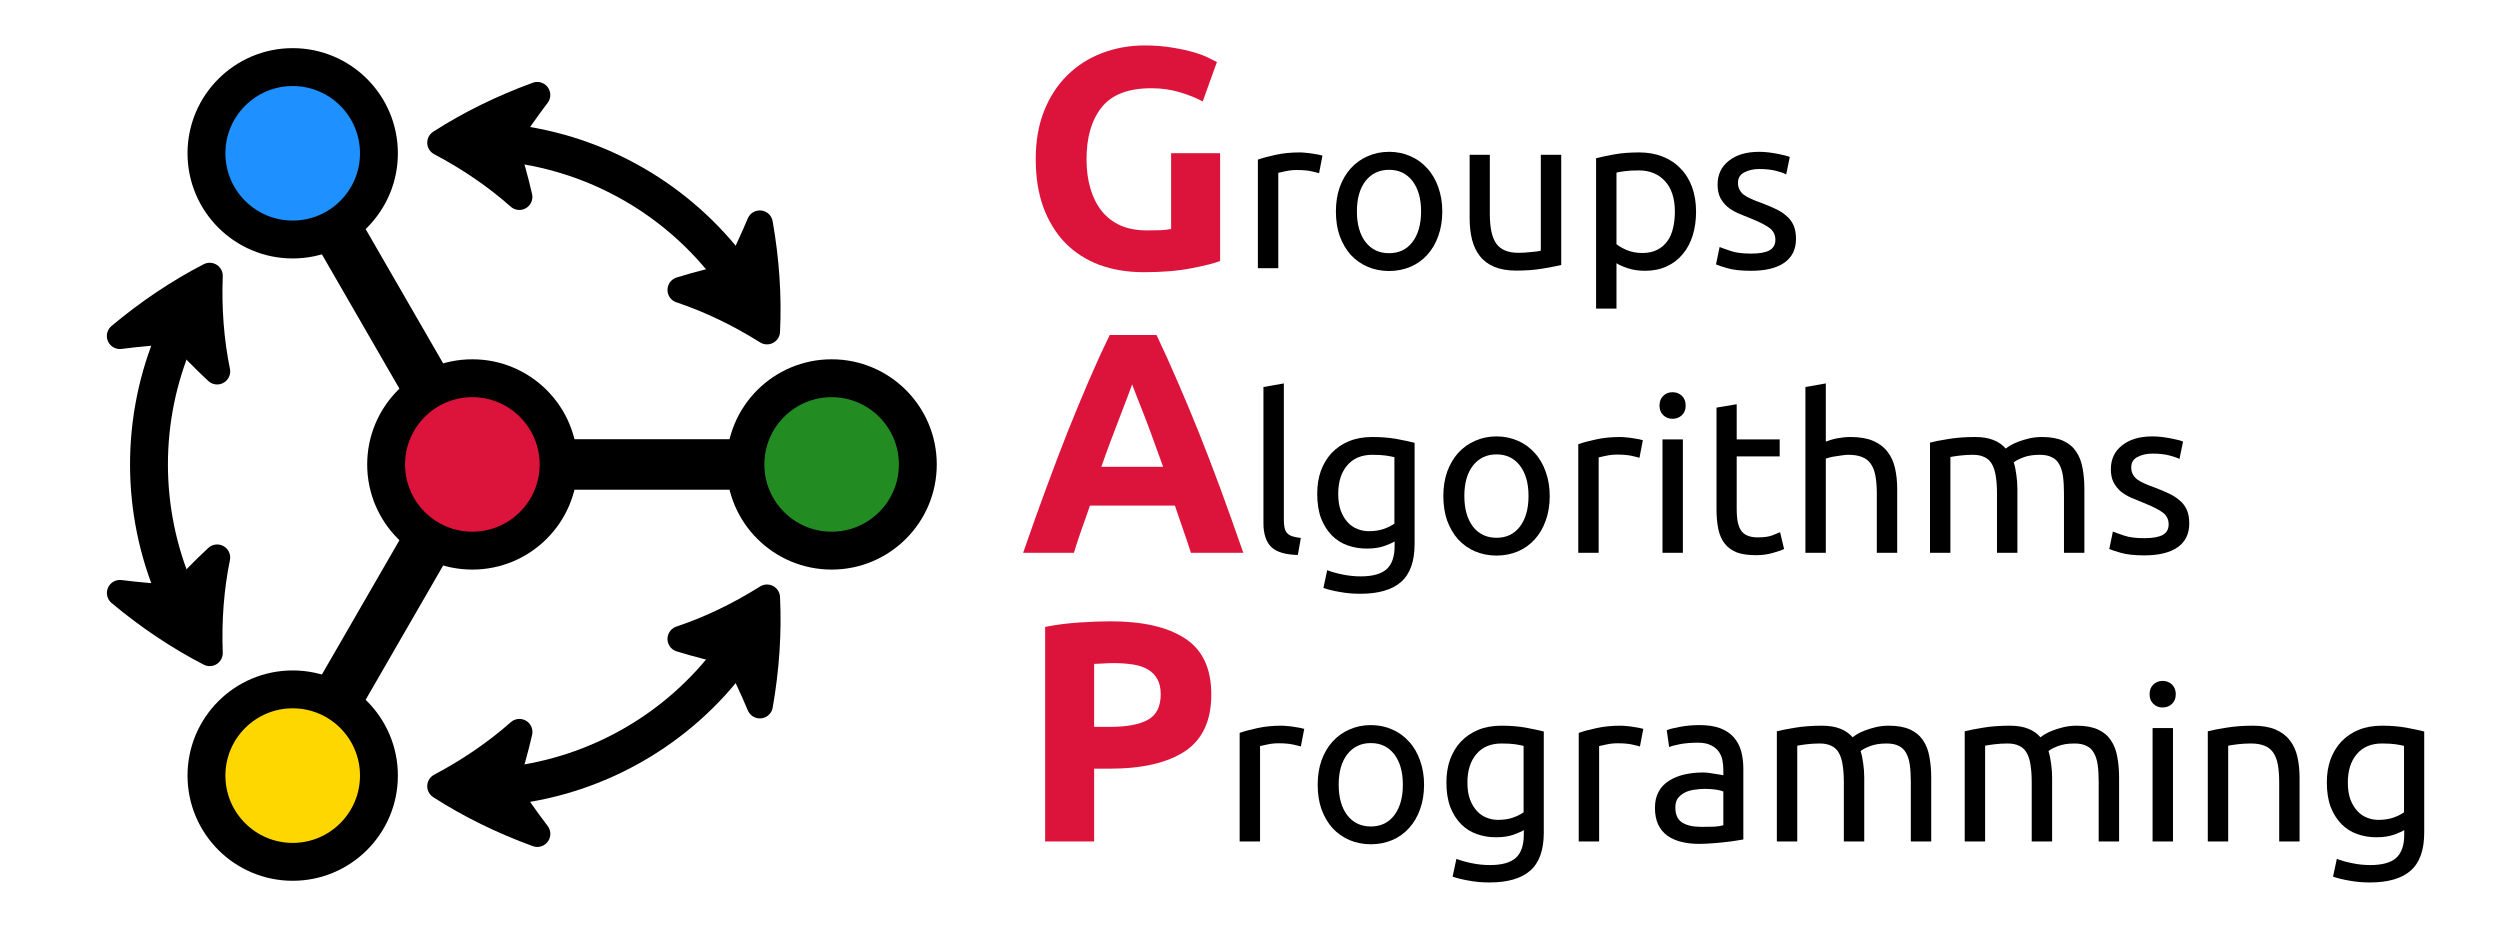
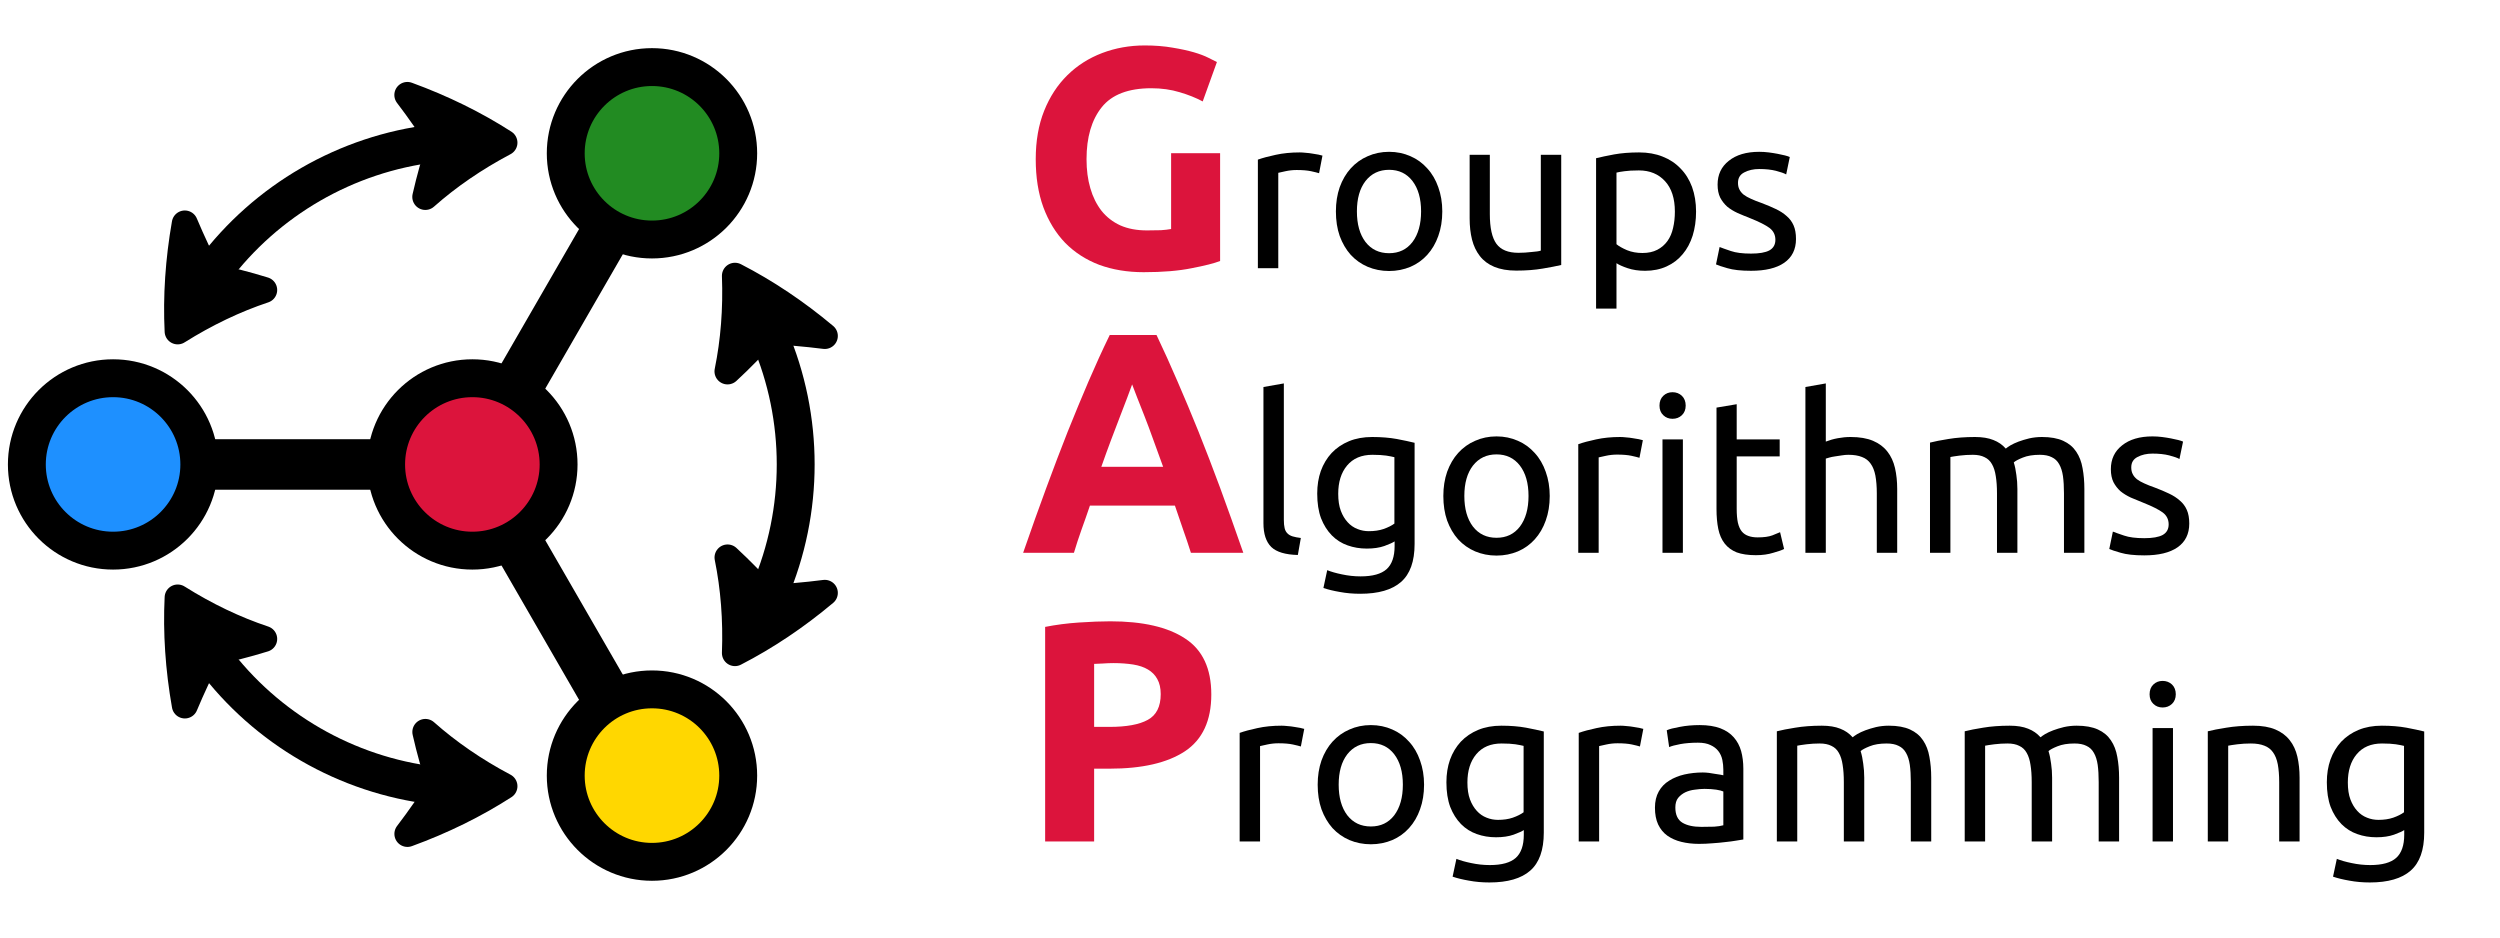
<svg xmlns="http://www.w3.org/2000/svg" xmlns:xlink="http://www.w3.org/1999/xlink" width="195.349pt" height="73.288pt" viewBox="0 0 195.349 73.288">
  <defs>
    <g>
      <g id="glyph-0-0">
        <path d="M 10.266 -14.062 C 8.473 -14.062 7.18 -13.566 6.391 -12.578 C 5.598 -11.586 5.203 -10.234 5.203 -8.516 C 5.203 -7.68 5.301 -6.926 5.5 -6.25 C 5.695 -5.57 5.988 -4.984 6.375 -4.484 C 6.77 -3.992 7.258 -3.613 7.844 -3.344 C 8.438 -3.082 9.129 -2.953 9.922 -2.953 C 10.348 -2.953 10.711 -2.957 11.016 -2.969 C 11.316 -2.988 11.582 -3.02 11.812 -3.062 L 11.812 -8.984 L 15.641 -8.984 L 15.641 -0.562 C 15.18 -0.383 14.441 -0.195 13.422 0 C 12.41 0.207 11.16 0.312 9.672 0.312 C 8.391 0.312 7.227 0.117 6.188 -0.266 C 5.156 -0.66 4.27 -1.234 3.531 -1.984 C 2.801 -2.742 2.234 -3.672 1.828 -4.766 C 1.43 -5.859 1.234 -7.109 1.234 -8.516 C 1.234 -9.941 1.453 -11.203 1.891 -12.297 C 2.328 -13.391 2.93 -14.316 3.703 -15.078 C 4.473 -15.836 5.379 -16.414 6.422 -16.812 C 7.461 -17.207 8.57 -17.406 9.75 -17.406 C 10.551 -17.406 11.273 -17.348 11.922 -17.234 C 12.566 -17.129 13.117 -17.008 13.578 -16.875 C 14.047 -16.738 14.43 -16.594 14.734 -16.438 C 15.035 -16.289 15.254 -16.18 15.391 -16.109 L 14.281 -13.031 C 13.758 -13.312 13.16 -13.551 12.484 -13.75 C 11.805 -13.957 11.066 -14.062 10.266 -14.062 Z M 10.266 -14.062 " />
      </g>
      <g id="glyph-0-1">
        <path d="M 13.359 0 C 13.172 -0.594 12.969 -1.195 12.75 -1.812 C 12.531 -2.438 12.316 -3.062 12.109 -3.688 L 5.469 -3.688 C 5.258 -3.062 5.039 -2.438 4.812 -1.812 C 4.594 -1.195 4.395 -0.594 4.219 0 L 0.25 0 C 0.883 -1.832 1.488 -3.523 2.062 -5.078 C 2.633 -6.629 3.191 -8.094 3.734 -9.469 C 4.285 -10.844 4.828 -12.148 5.359 -13.391 C 5.891 -14.629 6.441 -15.836 7.016 -17.016 L 10.672 -17.016 C 11.234 -15.836 11.781 -14.629 12.312 -13.391 C 12.852 -12.148 13.398 -10.844 13.953 -9.469 C 14.504 -8.094 15.066 -6.629 15.641 -5.078 C 16.211 -3.523 16.816 -1.832 17.453 0 Z M 8.766 -13.156 C 8.68 -12.906 8.555 -12.566 8.391 -12.141 C 8.234 -11.723 8.047 -11.234 7.828 -10.672 C 7.617 -10.117 7.383 -9.504 7.125 -8.828 C 6.875 -8.16 6.617 -7.457 6.359 -6.719 L 11.188 -6.719 C 10.926 -7.457 10.672 -8.16 10.422 -8.828 C 10.18 -9.504 9.953 -10.117 9.734 -10.672 C 9.516 -11.234 9.32 -11.723 9.156 -12.141 C 8.988 -12.566 8.859 -12.906 8.766 -13.156 Z M 8.766 -13.156 " />
      </g>
      <g id="glyph-0-2">
        <path d="M 7.062 -17.203 C 9.602 -17.203 11.551 -16.754 12.906 -15.859 C 14.27 -14.973 14.953 -13.516 14.953 -11.484 C 14.953 -9.441 14.266 -7.961 12.891 -7.047 C 11.516 -6.141 9.551 -5.688 7 -5.688 L 5.797 -5.688 L 5.797 0 L 1.969 0 L 1.969 -16.766 C 2.801 -16.93 3.68 -17.047 4.609 -17.109 C 5.547 -17.172 6.363 -17.203 7.062 -17.203 Z M 7.312 -13.938 C 7.031 -13.938 6.754 -13.926 6.484 -13.906 C 6.223 -13.895 5.992 -13.883 5.797 -13.875 L 5.797 -8.953 L 7 -8.953 C 8.32 -8.953 9.316 -9.133 9.984 -9.5 C 10.66 -9.863 11 -10.535 11 -11.516 C 11 -11.984 10.91 -12.375 10.734 -12.688 C 10.566 -13 10.32 -13.25 10 -13.438 C 9.688 -13.625 9.301 -13.754 8.844 -13.828 C 8.383 -13.898 7.875 -13.938 7.312 -13.938 Z M 7.312 -13.938 " />
      </g>
      <g id="glyph-1-0">
        <path d="M 4.641 -9.047 C 4.773 -9.047 4.93 -9.035 5.109 -9.016 C 5.285 -9.004 5.457 -8.984 5.625 -8.953 C 5.789 -8.93 5.945 -8.906 6.094 -8.875 C 6.238 -8.844 6.344 -8.816 6.406 -8.797 L 6.141 -7.422 C 6.016 -7.461 5.805 -7.516 5.516 -7.578 C 5.223 -7.641 4.848 -7.672 4.391 -7.672 C 4.098 -7.672 3.805 -7.641 3.516 -7.578 C 3.223 -7.516 3.035 -7.473 2.953 -7.453 L 2.953 0 L 1.359 0 L 1.359 -8.484 C 1.734 -8.617 2.195 -8.742 2.75 -8.859 C 3.312 -8.984 3.941 -9.047 4.641 -9.047 Z M 4.641 -9.047 " />
      </g>
      <g id="glyph-1-1">
        <path d="M 9.188 -4.438 C 9.188 -3.727 9.082 -3.086 8.875 -2.516 C 8.676 -1.953 8.391 -1.461 8.016 -1.047 C 7.648 -0.641 7.211 -0.328 6.703 -0.109 C 6.191 0.105 5.633 0.219 5.031 0.219 C 4.426 0.219 3.867 0.105 3.359 -0.109 C 2.848 -0.328 2.406 -0.641 2.031 -1.047 C 1.664 -1.461 1.379 -1.953 1.172 -2.516 C 0.973 -3.086 0.875 -3.727 0.875 -4.438 C 0.875 -5.125 0.973 -5.754 1.172 -6.328 C 1.379 -6.898 1.664 -7.391 2.031 -7.797 C 2.406 -8.211 2.848 -8.531 3.359 -8.75 C 3.867 -8.977 4.426 -9.094 5.031 -9.094 C 5.633 -9.094 6.191 -8.977 6.703 -8.75 C 7.211 -8.531 7.648 -8.211 8.016 -7.797 C 8.391 -7.391 8.676 -6.898 8.875 -6.328 C 9.082 -5.754 9.188 -5.125 9.188 -4.438 Z M 7.531 -4.438 C 7.531 -5.438 7.305 -6.227 6.859 -6.812 C 6.41 -7.395 5.801 -7.688 5.031 -7.688 C 4.258 -7.688 3.645 -7.395 3.188 -6.812 C 2.738 -6.227 2.516 -5.438 2.516 -4.438 C 2.516 -3.438 2.738 -2.641 3.188 -2.047 C 3.645 -1.461 4.258 -1.172 5.031 -1.172 C 5.801 -1.172 6.41 -1.461 6.859 -2.047 C 7.305 -2.641 7.531 -3.438 7.531 -4.438 Z M 7.531 -4.438 " />
      </g>
      <g id="glyph-1-2">
        <path d="M 8.422 -0.25 C 8.055 -0.164 7.57 -0.07 6.969 0.031 C 6.375 0.133 5.688 0.188 4.906 0.188 C 4.227 0.188 3.656 0.086 3.188 -0.109 C 2.719 -0.305 2.344 -0.586 2.062 -0.953 C 1.781 -1.316 1.578 -1.742 1.453 -2.234 C 1.328 -2.734 1.266 -3.285 1.266 -3.891 L 1.266 -8.859 L 2.844 -8.859 L 2.844 -4.234 C 2.844 -3.148 3.016 -2.375 3.359 -1.906 C 3.703 -1.438 4.273 -1.203 5.078 -1.203 C 5.242 -1.203 5.414 -1.207 5.594 -1.219 C 5.781 -1.238 5.953 -1.254 6.109 -1.266 C 6.273 -1.285 6.422 -1.301 6.547 -1.312 C 6.68 -1.332 6.773 -1.352 6.828 -1.375 L 6.828 -8.859 L 8.422 -8.859 Z M 8.422 -0.25 " />
      </g>
      <g id="glyph-1-3">
        <path d="M 7.516 -4.422 C 7.516 -5.453 7.258 -6.242 6.75 -6.797 C 6.238 -7.359 5.555 -7.641 4.703 -7.641 C 4.223 -7.641 3.848 -7.617 3.578 -7.578 C 3.316 -7.547 3.109 -7.508 2.953 -7.469 L 2.953 -1.875 C 3.141 -1.719 3.414 -1.562 3.781 -1.406 C 4.145 -1.258 4.547 -1.188 4.984 -1.188 C 5.43 -1.188 5.816 -1.27 6.141 -1.438 C 6.461 -1.602 6.727 -1.832 6.938 -2.125 C 7.145 -2.414 7.289 -2.754 7.375 -3.141 C 7.469 -3.535 7.516 -3.961 7.516 -4.422 Z M 9.172 -4.422 C 9.172 -3.742 9.082 -3.117 8.906 -2.547 C 8.727 -1.984 8.469 -1.5 8.125 -1.094 C 7.789 -0.688 7.375 -0.367 6.875 -0.141 C 6.383 0.086 5.82 0.203 5.188 0.203 C 4.676 0.203 4.223 0.133 3.828 0 C 3.43 -0.133 3.141 -0.266 2.953 -0.391 L 2.953 3.156 L 1.359 3.156 L 1.359 -8.594 C 1.734 -8.688 2.203 -8.785 2.766 -8.891 C 3.328 -8.992 3.977 -9.047 4.719 -9.047 C 5.406 -9.047 6.02 -8.938 6.562 -8.719 C 7.102 -8.508 7.566 -8.203 7.953 -7.797 C 8.348 -7.398 8.648 -6.914 8.859 -6.344 C 9.066 -5.77 9.172 -5.129 9.172 -4.422 Z M 9.172 -4.422 " />
      </g>
      <g id="glyph-1-4">
        <path d="M 3.422 -1.141 C 4.066 -1.141 4.547 -1.223 4.859 -1.391 C 5.172 -1.566 5.328 -1.844 5.328 -2.219 C 5.328 -2.602 5.176 -2.91 4.875 -3.141 C 4.57 -3.367 4.066 -3.625 3.359 -3.906 C 3.016 -4.039 2.688 -4.176 2.375 -4.312 C 2.062 -4.457 1.789 -4.625 1.562 -4.812 C 1.344 -5.008 1.16 -5.242 1.016 -5.516 C 0.879 -5.797 0.812 -6.133 0.812 -6.531 C 0.812 -7.312 1.102 -7.93 1.688 -8.391 C 2.27 -8.859 3.062 -9.094 4.062 -9.094 C 4.312 -9.094 4.562 -9.078 4.812 -9.047 C 5.062 -9.016 5.289 -8.977 5.5 -8.938 C 5.719 -8.895 5.91 -8.852 6.078 -8.812 C 6.242 -8.77 6.367 -8.727 6.453 -8.688 L 6.172 -7.328 C 6.004 -7.422 5.738 -7.516 5.375 -7.609 C 5.008 -7.703 4.57 -7.75 4.062 -7.75 C 3.613 -7.75 3.223 -7.66 2.891 -7.484 C 2.566 -7.316 2.406 -7.047 2.406 -6.672 C 2.406 -6.473 2.441 -6.301 2.516 -6.156 C 2.586 -6.008 2.695 -5.875 2.844 -5.75 C 3 -5.633 3.191 -5.523 3.422 -5.422 C 3.648 -5.316 3.926 -5.207 4.25 -5.094 C 4.664 -4.938 5.035 -4.781 5.359 -4.625 C 5.691 -4.469 5.973 -4.285 6.203 -4.078 C 6.441 -3.879 6.625 -3.633 6.75 -3.344 C 6.875 -3.062 6.938 -2.707 6.938 -2.281 C 6.938 -1.469 6.629 -0.848 6.016 -0.422 C 5.41 -0.004 4.547 0.203 3.422 0.203 C 2.641 0.203 2.023 0.133 1.578 0 C 1.141 -0.125 0.844 -0.223 0.688 -0.297 L 0.969 -1.656 C 1.156 -1.582 1.445 -1.477 1.844 -1.344 C 2.238 -1.207 2.766 -1.141 3.422 -1.141 Z M 3.422 -1.141 " />
      </g>
      <g id="glyph-1-5">
        <path d="M 4.016 0.172 C 3.047 0.148 2.352 -0.055 1.938 -0.453 C 1.531 -0.859 1.328 -1.477 1.328 -2.312 L 1.328 -12.953 L 2.922 -13.234 L 2.922 -2.578 C 2.922 -2.316 2.941 -2.098 2.984 -1.922 C 3.023 -1.754 3.098 -1.617 3.203 -1.516 C 3.305 -1.41 3.441 -1.332 3.609 -1.281 C 3.785 -1.227 4 -1.188 4.25 -1.156 Z M 4.016 0.172 " />
      </g>
      <g id="glyph-1-6">
        <path d="M 6.922 -0.891 C 6.785 -0.797 6.52 -0.676 6.125 -0.531 C 5.738 -0.395 5.281 -0.328 4.75 -0.328 C 4.219 -0.328 3.719 -0.41 3.25 -0.578 C 2.781 -0.742 2.367 -1.004 2.016 -1.359 C 1.66 -1.723 1.379 -2.172 1.172 -2.703 C 0.973 -3.242 0.875 -3.883 0.875 -4.625 C 0.875 -5.27 0.969 -5.859 1.156 -6.391 C 1.352 -6.93 1.633 -7.398 2 -7.797 C 2.375 -8.191 2.828 -8.5 3.359 -8.719 C 3.891 -8.938 4.492 -9.047 5.172 -9.047 C 5.898 -9.047 6.539 -8.992 7.094 -8.891 C 7.645 -8.785 8.109 -8.688 8.484 -8.594 L 8.484 -0.688 C 8.484 0.676 8.129 1.664 7.422 2.281 C 6.723 2.895 5.66 3.203 4.234 3.203 C 3.672 3.203 3.141 3.156 2.641 3.062 C 2.148 2.977 1.723 2.875 1.359 2.75 L 1.656 1.359 C 1.969 1.484 2.352 1.594 2.812 1.688 C 3.281 1.789 3.766 1.844 4.266 1.844 C 5.203 1.844 5.879 1.656 6.297 1.281 C 6.711 0.906 6.922 0.305 6.922 -0.516 Z M 6.906 -7.469 C 6.75 -7.508 6.535 -7.551 6.266 -7.594 C 5.992 -7.633 5.633 -7.656 5.188 -7.656 C 4.332 -7.656 3.672 -7.375 3.203 -6.812 C 2.742 -6.258 2.516 -5.523 2.516 -4.609 C 2.516 -4.086 2.582 -3.645 2.719 -3.281 C 2.852 -2.926 3.031 -2.629 3.25 -2.391 C 3.469 -2.148 3.723 -1.973 4.016 -1.859 C 4.305 -1.742 4.602 -1.688 4.906 -1.688 C 5.332 -1.688 5.719 -1.742 6.062 -1.859 C 6.414 -1.984 6.695 -2.125 6.906 -2.281 Z M 6.906 -7.469 " />
      </g>
      <g id="glyph-1-7">
        <path d="M 2.953 0 L 1.359 0 L 1.359 -8.859 L 2.953 -8.859 Z M 2.141 -10.469 C 1.859 -10.469 1.617 -10.562 1.422 -10.75 C 1.223 -10.938 1.125 -11.188 1.125 -11.5 C 1.125 -11.82 1.223 -12.078 1.422 -12.266 C 1.617 -12.453 1.859 -12.547 2.141 -12.547 C 2.43 -12.547 2.676 -12.453 2.875 -12.266 C 3.07 -12.078 3.172 -11.82 3.172 -11.5 C 3.172 -11.188 3.07 -10.938 2.875 -10.75 C 2.676 -10.562 2.43 -10.469 2.141 -10.469 Z M 2.141 -10.469 " />
      </g>
      <g id="glyph-1-8">
        <path d="M 2.844 -8.859 L 6.203 -8.859 L 6.203 -7.531 L 2.844 -7.531 L 2.844 -3.438 C 2.844 -3 2.875 -2.633 2.938 -2.344 C 3.008 -2.051 3.113 -1.82 3.25 -1.656 C 3.383 -1.5 3.555 -1.383 3.766 -1.312 C 3.973 -1.238 4.211 -1.203 4.484 -1.203 C 4.961 -1.203 5.344 -1.254 5.625 -1.359 C 5.914 -1.473 6.117 -1.555 6.234 -1.609 L 6.547 -0.297 C 6.391 -0.211 6.109 -0.113 5.703 0 C 5.305 0.125 4.852 0.188 4.344 0.188 C 3.738 0.188 3.238 0.113 2.844 -0.031 C 2.457 -0.188 2.145 -0.414 1.906 -0.719 C 1.664 -1.031 1.5 -1.41 1.406 -1.859 C 1.312 -2.316 1.266 -2.836 1.266 -3.422 L 1.266 -11.344 L 2.844 -11.609 Z M 2.844 -8.859 " />
      </g>
      <g id="glyph-1-9">
        <path d="M 1.359 0 L 1.359 -12.953 L 2.953 -13.234 L 2.953 -8.688 C 3.242 -8.801 3.555 -8.891 3.891 -8.953 C 4.223 -9.016 4.555 -9.047 4.891 -9.047 C 5.598 -9.047 6.18 -8.945 6.641 -8.75 C 7.109 -8.551 7.484 -8.27 7.766 -7.906 C 8.047 -7.551 8.242 -7.125 8.359 -6.625 C 8.473 -6.125 8.531 -5.578 8.531 -4.984 L 8.531 0 L 6.938 0 L 6.938 -4.641 C 6.938 -5.18 6.898 -5.645 6.828 -6.031 C 6.754 -6.414 6.629 -6.727 6.453 -6.969 C 6.285 -7.207 6.062 -7.379 5.781 -7.484 C 5.5 -7.598 5.145 -7.656 4.719 -7.656 C 4.551 -7.656 4.375 -7.641 4.188 -7.609 C 4.008 -7.586 3.836 -7.562 3.672 -7.531 C 3.504 -7.508 3.352 -7.477 3.219 -7.438 C 3.094 -7.406 3.004 -7.379 2.953 -7.359 L 2.953 0 Z M 1.359 0 " />
      </g>
      <g id="glyph-1-10">
        <path d="M 1.359 -8.609 C 1.723 -8.703 2.203 -8.797 2.797 -8.891 C 3.398 -8.992 4.094 -9.047 4.875 -9.047 C 5.445 -9.047 5.926 -8.969 6.312 -8.812 C 6.695 -8.664 7.02 -8.441 7.281 -8.141 C 7.352 -8.203 7.473 -8.285 7.641 -8.391 C 7.816 -8.492 8.031 -8.594 8.281 -8.688 C 8.531 -8.781 8.805 -8.863 9.109 -8.938 C 9.422 -9.008 9.754 -9.047 10.109 -9.047 C 10.785 -9.047 11.336 -8.945 11.766 -8.75 C 12.203 -8.551 12.539 -8.27 12.781 -7.906 C 13.031 -7.539 13.195 -7.109 13.281 -6.609 C 13.375 -6.109 13.422 -5.566 13.422 -4.984 L 13.422 0 L 11.828 0 L 11.828 -4.641 C 11.828 -5.16 11.801 -5.609 11.75 -5.984 C 11.695 -6.359 11.598 -6.672 11.453 -6.922 C 11.316 -7.172 11.125 -7.352 10.875 -7.469 C 10.633 -7.594 10.32 -7.656 9.938 -7.656 C 9.406 -7.656 8.961 -7.582 8.609 -7.438 C 8.266 -7.301 8.031 -7.176 7.906 -7.062 C 8 -6.758 8.066 -6.43 8.109 -6.078 C 8.16 -5.734 8.188 -5.367 8.188 -4.984 L 8.188 0 L 6.594 0 L 6.594 -4.641 C 6.594 -5.16 6.562 -5.609 6.5 -5.984 C 6.445 -6.359 6.348 -6.672 6.203 -6.922 C 6.066 -7.172 5.875 -7.352 5.625 -7.469 C 5.383 -7.594 5.078 -7.656 4.703 -7.656 C 4.547 -7.656 4.375 -7.648 4.188 -7.641 C 4.008 -7.629 3.836 -7.613 3.672 -7.594 C 3.504 -7.57 3.352 -7.551 3.219 -7.531 C 3.082 -7.508 2.992 -7.492 2.953 -7.484 L 2.953 0 L 1.359 0 Z M 1.359 -8.609 " />
      </g>
      <g id="glyph-1-11">
        <path d="M 4.359 -1.141 C 4.734 -1.141 5.066 -1.145 5.359 -1.156 C 5.648 -1.176 5.891 -1.211 6.078 -1.266 L 6.078 -3.906 C 5.973 -3.957 5.789 -4.004 5.531 -4.047 C 5.27 -4.086 4.961 -4.109 4.609 -4.109 C 4.367 -4.109 4.113 -4.086 3.844 -4.047 C 3.57 -4.016 3.328 -3.945 3.109 -3.844 C 2.891 -3.738 2.703 -3.594 2.547 -3.406 C 2.398 -3.219 2.328 -2.969 2.328 -2.656 C 2.328 -2.094 2.508 -1.695 2.875 -1.469 C 3.238 -1.25 3.734 -1.141 4.359 -1.141 Z M 4.234 -9.094 C 4.867 -9.094 5.406 -9.008 5.844 -8.844 C 6.281 -8.676 6.629 -8.441 6.891 -8.141 C 7.16 -7.836 7.352 -7.477 7.469 -7.062 C 7.582 -6.645 7.641 -6.188 7.641 -5.688 L 7.641 -0.156 C 7.504 -0.133 7.312 -0.102 7.062 -0.062 C 6.82 -0.02 6.547 0.016 6.234 0.047 C 5.93 0.086 5.598 0.117 5.234 0.141 C 4.879 0.172 4.523 0.188 4.172 0.188 C 3.672 0.188 3.211 0.133 2.797 0.031 C 2.379 -0.07 2.016 -0.234 1.703 -0.453 C 1.398 -0.672 1.16 -0.961 0.984 -1.328 C 0.816 -1.691 0.734 -2.129 0.734 -2.641 C 0.734 -3.129 0.832 -3.551 1.031 -3.906 C 1.227 -4.258 1.5 -4.539 1.844 -4.75 C 2.188 -4.969 2.582 -5.129 3.031 -5.234 C 3.488 -5.336 3.969 -5.391 4.469 -5.391 C 4.625 -5.391 4.785 -5.379 4.953 -5.359 C 5.129 -5.336 5.289 -5.312 5.438 -5.281 C 5.594 -5.258 5.727 -5.238 5.844 -5.219 C 5.957 -5.195 6.035 -5.18 6.078 -5.172 L 6.078 -5.609 C 6.078 -5.867 6.051 -6.125 6 -6.375 C 5.945 -6.633 5.844 -6.863 5.688 -7.062 C 5.539 -7.258 5.336 -7.414 5.078 -7.531 C 4.828 -7.656 4.5 -7.719 4.094 -7.719 C 3.57 -7.719 3.113 -7.68 2.719 -7.609 C 2.32 -7.535 2.031 -7.457 1.844 -7.375 L 1.656 -8.688 C 1.852 -8.781 2.191 -8.867 2.672 -8.953 C 3.148 -9.047 3.672 -9.094 4.234 -9.094 Z M 4.234 -9.094 " />
      </g>
      <g id="glyph-1-12">
        <path d="M 1.359 -8.609 C 1.723 -8.703 2.207 -8.797 2.812 -8.891 C 3.414 -8.992 4.109 -9.047 4.891 -9.047 C 5.598 -9.047 6.18 -8.945 6.641 -8.75 C 7.109 -8.551 7.484 -8.27 7.766 -7.906 C 8.047 -7.551 8.242 -7.125 8.359 -6.625 C 8.473 -6.125 8.531 -5.578 8.531 -4.984 L 8.531 0 L 6.938 0 L 6.938 -4.641 C 6.938 -5.18 6.898 -5.645 6.828 -6.031 C 6.754 -6.414 6.629 -6.727 6.453 -6.969 C 6.285 -7.207 6.062 -7.379 5.781 -7.484 C 5.5 -7.598 5.145 -7.656 4.719 -7.656 C 4.551 -7.656 4.375 -7.648 4.188 -7.641 C 4.008 -7.629 3.836 -7.613 3.672 -7.594 C 3.504 -7.57 3.352 -7.551 3.219 -7.531 C 3.094 -7.508 3.004 -7.492 2.953 -7.484 L 2.953 0 L 1.359 0 Z M 1.359 -8.609 " />
      </g>
    </g>
    <clipPath id="clip-0">
-       <path clip-rule="nonzero" d="M 0.617 0 L 90 0 L 90 72.582 L 0.617 72.582 Z M 0.617 0 " />
+       <path clip-rule="nonzero" d="M 0.617 0 L 104 0 L 104 72.582 L 0.617 72.582 Z M 0.617 0 " />
    </clipPath>
    <clipPath id="clip-1">
+       <path clip-rule="nonzero" d="M 0.617 0 L 104 0 L 104 72.582 L 0.617 72.582 Z M 0.617 0 " />
+     </clipPath>
+     <clipPath id="clip-2">
      <path clip-rule="nonzero" d="M 0.617 0 L 86 0 L 86 72.582 L 0.617 72.582 Z M 0.617 0 " />
    </clipPath>
-     <clipPath id="clip-2">
-       <path clip-rule="nonzero" d="M 16 0 L 114 0 L 114 72.582 L 16 72.582 Z M 16 0 " />
-     </clipPath>
    <clipPath id="clip-3">
-       <path clip-rule="nonzero" d="M 0.617 0 L 72 0 L 72 61 L 0.617 61 Z M 0.617 0 " />
+       <path clip-rule="nonzero" d="M 0.617 0 L 58 0 L 58 72.582 L 0.617 72.582 Z M 0.617 0 " />
    </clipPath>
    <clipPath id="clip-4">
-       <path clip-rule="nonzero" d="M 0.617 12 L 72 12 L 72 72.582 L 0.617 72.582 Z M 0.617 12 " />
+       <path clip-rule="nonzero" d="M 2 12 L 100 12 L 100 72.582 L 2 72.582 Z M 2 12 " />
    </clipPath>
    <clipPath id="clip-5">
-       <path clip-rule="nonzero" d="M 0.617 0 L 100 0 L 100 64 L 0.617 64 Z M 0.617 0 " />
+       <path clip-rule="nonzero" d="M 0.617 0 L 76 0 L 76 64 L 0.617 64 Z M 0.617 0 " />
    </clipPath>
    <clipPath id="clip-6">
-       <path clip-rule="nonzero" d="M 0.617 0 L 56 0 L 56 72.582 L 0.617 72.582 Z M 0.617 0 " />
+       <path clip-rule="nonzero" d="M 0.617 9 L 76 9 L 76 72.582 L 0.617 72.582 Z M 0.617 9 " />
    </clipPath>
    <clipPath id="clip-7">
-       <path clip-rule="nonzero" d="M 0.617 9 L 100 9 L 100 72.582 L 0.617 72.582 Z M 0.617 9 " />
+       <path clip-rule="nonzero" d="M 18 0 L 105 0 L 105 72.582 L 18 72.582 Z M 18 0 " />
    </clipPath>
  </defs>
-   <path fill="none" stroke-width="3.985" stroke-linecap="butt" stroke-linejoin="miter" stroke="rgb(0%, 0%, 0%)" stroke-opacity="1" stroke-miterlimit="10" d="M 5.669 -0.002 L 22.677 -0.002 " transform="matrix(0.990378, 0, 0, -0.990378, 36.90884, 36.29142)" />
  <g clip-path="url(#clip-0)">
-     <path fill="none" stroke-width="3.985" stroke-linecap="butt" stroke-linejoin="miter" stroke="rgb(0%, 0%, 0%)" stroke-opacity="1" stroke-miterlimit="10" d="M -2.835 4.909 L -11.338 19.641 " transform="matrix(0.990378, 0, 0, -0.990378, 36.90884, 36.29142)" />
-     <path fill="none" stroke-width="3.985" stroke-linecap="butt" stroke-linejoin="miter" stroke="rgb(0%, 0%, 0%)" stroke-opacity="1" stroke-miterlimit="10" d="M -2.835 -4.908 L -11.338 -19.64 " transform="matrix(0.990378, 0, 0, -0.990378, 36.90884, 36.29142)" />
+     <path fill="none" stroke-width="3.985" stroke-linecap="butt" stroke-linejoin="miter" stroke="rgb(0%, 0%, 0%)" stroke-opacity="1" stroke-miterlimit="10" d="M 2.833 4.909 L 11.337 19.641 " transform="matrix(0.990378, 0, 0, -0.990378, 36.90884, 36.29142)" />
+   </g>
+   <path fill="none" stroke-width="3.985" stroke-linecap="butt" stroke-linejoin="miter" stroke="rgb(0%, 0%, 0%)" stroke-opacity="1" stroke-miterlimit="10" d="M -5.67 -0.002 L -22.678 -0.002 " transform="matrix(0.990378, 0, 0, -0.990378, 36.90884, 36.29142)" />
+   <g clip-path="url(#clip-1)">
+     <path fill="none" stroke-width="3.985" stroke-linecap="butt" stroke-linejoin="miter" stroke="rgb(0%, 0%, 0%)" stroke-opacity="1" stroke-miterlimit="10" d="M 2.833 -4.908 L 11.337 -19.64 " transform="matrix(0.990378, 0, 0, -0.990378, 36.90884, 36.29142)" />
  </g>
  <path fill-rule="nonzero" fill="rgb(86.4%, 7.999%, 23.499%)" fill-opacity="1" d="M 43.648 36.293 C 43.648 32.57 40.629 29.555 36.91 29.555 C 33.188 29.555 30.172 32.57 30.172 36.293 C 30.172 40.012 33.188 43.027 36.91 43.027 C 40.629 43.027 43.648 40.012 43.648 36.293 Z M 43.648 36.293 " />
-   <g clip-path="url(#clip-1)">
+   <g clip-path="url(#clip-2)">
    <path fill="none" stroke-width="2.989" stroke-linecap="butt" stroke-linejoin="miter" stroke="rgb(0%, 0%, 0%)" stroke-opacity="1" stroke-miterlimit="10" d="M 6.805 -0.002 C 6.805 3.757 3.756 6.802 0.001 6.802 C -3.757 6.802 -6.802 3.757 -6.802 -0.002 C -6.802 -3.756 -3.757 -6.801 0.001 -6.801 C 3.756 -6.801 6.805 -3.756 6.805 -0.002 Z M 6.805 -0.002 " transform="matrix(0.990378, 0, 0, -0.990378, 36.90884, 36.29142)" />
  </g>
-   <path fill-rule="nonzero" fill="rgb(13.199%, 54.5%, 13.199%)" fill-opacity="1" d="M 71.719 36.293 C 71.719 32.57 68.703 29.555 64.984 29.555 C 61.262 29.555 58.246 32.57 58.246 36.293 C 58.246 40.012 61.262 43.027 64.984 43.027 C 68.703 43.027 71.719 40.012 71.719 36.293 Z M 71.719 36.293 " />
-   <g clip-path="url(#clip-2)">
-     <path fill="none" stroke-width="2.989" stroke-linecap="butt" stroke-linejoin="miter" stroke="rgb(0%, 0%, 0%)" stroke-opacity="1" stroke-miterlimit="10" d="M 35.148 -0.002 C 35.148 3.757 32.103 6.802 28.348 6.802 C 24.589 6.802 21.545 3.757 21.545 -0.002 C 21.545 -3.756 24.589 -6.801 28.348 -6.801 C 32.103 -6.801 35.148 -3.756 35.148 -0.002 Z M 35.148 -0.002 " transform="matrix(0.990378, 0, 0, -0.990378, 36.90884, 36.29142)" />
+   <path fill-rule="nonzero" fill="rgb(13.199%, 54.5%, 13.199%)" fill-opacity="1" stroke-width="2.989" stroke-linecap="butt" stroke-linejoin="miter" stroke="rgb(0%, 0%, 0%)" stroke-opacity="1" stroke-miterlimit="10" d="M 20.977 24.547 C 20.977 28.306 17.932 31.351 14.173 31.351 C 10.418 31.351 7.369 28.306 7.369 24.547 C 7.369 20.792 10.418 17.747 14.173 17.747 C 17.932 17.747 20.977 20.792 20.977 24.547 Z M 20.977 24.547 " transform="matrix(0.990378, 0, 0, -0.990378, 36.90884, 36.29142)" />
+   <path fill-rule="nonzero" fill="rgb(11.6%, 56.499%, 100%)" fill-opacity="1" d="M 15.574 36.293 C 15.574 32.57 12.555 29.555 8.836 29.555 C 5.113 29.555 2.098 32.57 2.098 36.293 C 2.098 40.012 5.113 43.027 8.836 43.027 C 12.555 43.027 15.574 40.012 15.574 36.293 Z M 15.574 36.293 " />
+   <g clip-path="url(#clip-3)">
+     <path fill="none" stroke-width="2.989" stroke-linecap="butt" stroke-linejoin="miter" stroke="rgb(0%, 0%, 0%)" stroke-opacity="1" stroke-miterlimit="10" d="M -21.542 -0.002 C -21.542 3.757 -24.591 6.802 -28.346 6.802 C -32.104 6.802 -35.149 3.757 -35.149 -0.002 C -35.149 -3.756 -32.104 -6.801 -28.346 -6.801 C -24.591 -6.801 -21.542 -3.756 -21.542 -0.002 Z M -21.542 -0.002 " transform="matrix(0.990378, 0, 0, -0.990378, 36.90884, 36.29142)" />
  </g>
-   <path fill-rule="nonzero" fill="rgb(11.6%, 56.499%, 100%)" fill-opacity="1" d="M 29.609 11.98 C 29.609 8.258 26.594 5.242 22.871 5.242 C 19.152 5.242 16.133 8.258 16.133 11.98 C 16.133 15.699 19.152 18.715 22.871 18.715 C 26.594 18.715 29.609 15.699 29.609 11.98 Z M 29.609 11.98 " />
-   <g clip-path="url(#clip-3)">
-     <path fill="none" stroke-width="2.989" stroke-linecap="butt" stroke-linejoin="miter" stroke="rgb(0%, 0%, 0%)" stroke-opacity="1" stroke-miterlimit="10" d="M -7.37 24.547 C -7.37 28.306 -10.415 31.351 -14.174 31.351 C -17.929 31.351 -20.978 28.306 -20.978 24.547 C -20.978 20.792 -17.929 17.747 -14.174 17.747 C -10.415 17.747 -7.37 20.792 -7.37 24.547 Z M -7.37 24.547 " transform="matrix(0.990378, 0, 0, -0.990378, 36.90884, 36.29142)" />
-   </g>
-   <path fill-rule="nonzero" fill="rgb(100%, 84.399%, 0%)" fill-opacity="1" d="M 29.609 60.605 C 29.609 56.883 26.594 53.867 22.871 53.867 C 19.152 53.867 16.133 56.883 16.133 60.605 C 16.133 64.324 19.152 67.344 22.871 67.344 C 26.594 67.344 29.609 64.324 29.609 60.605 Z M 29.609 60.605 " />
+   <path fill-rule="nonzero" fill="rgb(100%, 84.399%, 0%)" fill-opacity="1" d="M 57.684 60.605 C 57.684 56.883 54.668 53.867 50.945 53.867 C 47.227 53.867 44.207 56.883 44.207 60.605 C 44.207 64.324 47.227 67.344 50.945 67.344 C 54.668 67.344 57.684 64.324 57.684 60.605 Z M 57.684 60.605 " />
  <g clip-path="url(#clip-4)">
-     <path fill="none" stroke-width="2.989" stroke-linecap="butt" stroke-linejoin="miter" stroke="rgb(0%, 0%, 0%)" stroke-opacity="1" stroke-miterlimit="10" d="M -7.37 -24.55 C -7.37 -20.791 -10.415 -17.747 -14.174 -17.747 C -17.929 -17.747 -20.978 -20.791 -20.978 -24.55 C -20.978 -28.305 -17.929 -31.354 -14.174 -31.354 C -10.415 -31.354 -7.37 -28.305 -7.37 -24.55 Z M -7.37 -24.55 " transform="matrix(0.990378, 0, 0, -0.990378, 36.90884, 36.29142)" />
+     <path fill="none" stroke-width="2.989" stroke-linecap="butt" stroke-linejoin="miter" stroke="rgb(0%, 0%, 0%)" stroke-opacity="1" stroke-miterlimit="10" d="M 20.977 -24.55 C 20.977 -20.791 17.932 -17.747 14.173 -17.747 C 10.418 -17.747 7.369 -20.791 7.369 -24.55 C 7.369 -28.305 10.418 -31.354 14.173 -31.354 C 17.932 -31.354 20.977 -28.305 20.977 -24.55 Z M 20.977 -24.55 " transform="matrix(0.990378, 0, 0, -0.990378, 36.90884, 36.29142)" />
  </g>
  <g clip-path="url(#clip-5)">
-     <path fill="none" stroke-width="2.989" stroke-linecap="butt" stroke-linejoin="miter" stroke="rgb(0%, 0%, 0%)" stroke-opacity="1" stroke-miterlimit="10" d="M 20.432 15.282 C 16.255 20.867 9.945 24.512 3.019 25.336 " transform="matrix(0.990378, 0, 0, -0.990378, 36.90884, 36.29142)" />
+     <path fill="none" stroke-width="2.989" stroke-linecap="butt" stroke-linejoin="miter" stroke="rgb(0%, 0%, 0%)" stroke-opacity="1" stroke-miterlimit="10" d="M -3.02 25.336 C -9.946 24.512 -16.257 20.867 -20.43 15.282 " transform="matrix(0.990378, 0, 0, -0.990378, 36.90884, 36.29142)" />
  </g>
-   <path fill-rule="nonzero" fill="rgb(0%, 0%, 0%)" fill-opacity="1" stroke-width="2.057" stroke-linecap="butt" stroke-linejoin="round" stroke="rgb(0%, 0%, 0%)" stroke-opacity="1" stroke-miterlimit="10" d="M 23.248 10.502 C 23.383 13.247 23.193 16.103 22.68 19.013 C 22.085 17.594 21.438 16.209 20.736 14.868 C 19.265 14.568 17.829 14.202 16.425 13.768 C 18.72 12.999 21.012 11.906 23.248 10.502 Z M 23.248 10.502 " transform="matrix(0.990378, 0, 0, -0.990378, 36.90884, 36.29142)" />
-   <path fill-rule="nonzero" fill="rgb(0%, 0%, 0%)" fill-opacity="1" stroke-width="2.057" stroke-linecap="butt" stroke-linejoin="round" stroke="rgb(0%, 0%, 0%)" stroke-opacity="1" stroke-miterlimit="10" d="M -2.531 25.387 C -0.196 24.153 1.898 22.713 3.709 21.108 C 3.382 22.54 2.979 23.967 2.51 25.391 C 3.318 26.669 4.19 27.923 5.121 29.15 C 2.348 28.136 -0.22 26.874 -2.531 25.387 Z M -2.531 25.387 " transform="matrix(0.990378, 0, 0, -0.990378, 36.90884, 36.29142)" />
+   <path fill-rule="nonzero" fill="rgb(0%, 0%, 0%)" fill-opacity="1" stroke-width="2.057" stroke-linecap="butt" stroke-linejoin="round" stroke="rgb(0%, 0%, 0%)" stroke-opacity="1" stroke-miterlimit="10" d="M 2.53 25.387 C 0.218 26.874 -2.349 28.136 -5.126 29.15 C -4.191 27.923 -3.32 26.669 -2.511 25.391 C -2.984 23.967 -3.383 22.54 -3.71 21.108 C -1.9 22.713 0.195 24.153 2.53 25.387 Z M 2.53 25.387 " transform="matrix(0.990378, 0, 0, -0.990378, 36.90884, 36.29142)" />
+   <path fill-rule="nonzero" fill="rgb(0%, 0%, 0%)" fill-opacity="1" stroke-width="2.057" stroke-linecap="butt" stroke-linejoin="round" stroke="rgb(0%, 0%, 0%)" stroke-opacity="1" stroke-miterlimit="10" d="M -23.25 10.502 C -21.013 11.906 -18.722 12.999 -16.426 13.764 C -17.83 14.198 -19.266 14.564 -20.733 14.868 C -21.439 16.205 -22.086 17.59 -22.686 19.009 C -23.195 16.103 -23.384 13.247 -23.25 10.502 Z M -23.25 10.502 " transform="matrix(0.990378, 0, 0, -0.990378, 36.90884, 36.29142)" />
  <g clip-path="url(#clip-6)">
-     <path fill="none" stroke-width="2.989" stroke-linecap="butt" stroke-linejoin="miter" stroke="rgb(0%, 0%, 0%)" stroke-opacity="1" stroke-miterlimit="10" d="M -23.451 10.052 C -26.2 3.643 -26.2 -3.642 -23.451 -10.051 " transform="matrix(0.990378, 0, 0, -0.990378, 36.90884, 36.29142)" />
+     <path fill="none" stroke-width="2.989" stroke-linecap="butt" stroke-linejoin="miter" stroke="rgb(0%, 0%, 0%)" stroke-opacity="1" stroke-miterlimit="10" d="M -20.43 -15.281 C -16.253 -20.866 -9.942 -24.511 -3.02 -25.335 " transform="matrix(0.990378, 0, 0, -0.990378, 36.90884, 36.29142)" />
  </g>
-   <path fill-rule="nonzero" fill="rgb(0%, 0%, 0%)" fill-opacity="1" stroke-width="2.057" stroke-linecap="butt" stroke-linejoin="round" stroke="rgb(0%, 0%, 0%)" stroke-opacity="1" stroke-miterlimit="10" d="M -20.721 14.884 C -23.163 13.626 -25.541 12.036 -27.809 10.135 C -26.279 10.332 -24.756 10.462 -23.242 10.522 C -22.248 9.401 -21.211 8.34 -20.134 7.339 C -20.619 9.713 -20.82 12.245 -20.721 14.884 Z M -20.721 14.884 " transform="matrix(0.990378, 0, 0, -0.990378, 36.90884, 36.29142)" />
-   <path fill-rule="nonzero" fill="rgb(0%, 0%, 0%)" fill-opacity="1" stroke-width="2.057" stroke-linecap="butt" stroke-linejoin="round" stroke="rgb(0%, 0%, 0%)" stroke-opacity="1" stroke-miterlimit="10" d="M -20.721 -14.883 C -20.82 -12.244 -20.619 -9.712 -20.134 -7.342 C -21.211 -8.344 -22.248 -9.405 -23.242 -10.521 C -24.756 -10.462 -26.279 -10.335 -27.805 -10.142 C -25.541 -12.035 -23.163 -13.625 -20.721 -14.883 Z M -20.721 -14.883 " transform="matrix(0.990378, 0, 0, -0.990378, 36.90884, 36.29142)" />
+   <path fill-rule="nonzero" fill="rgb(0%, 0%, 0%)" fill-opacity="1" stroke-width="2.057" stroke-linecap="butt" stroke-linejoin="round" stroke="rgb(0%, 0%, 0%)" stroke-opacity="1" stroke-miterlimit="10" d="M -23.25 -10.501 C -23.384 -13.246 -23.195 -16.106 -22.682 -19.013 C -22.086 -17.593 -21.439 -16.208 -20.733 -14.867 C -19.266 -14.567 -17.83 -14.201 -16.426 -13.767 C -18.722 -13.002 -21.013 -11.909 -23.25 -10.501 Z M -23.25 -10.501 " transform="matrix(0.990378, 0, 0, -0.990378, 36.90884, 36.29142)" />
+   <path fill-rule="nonzero" fill="rgb(0%, 0%, 0%)" fill-opacity="1" stroke-width="2.057" stroke-linecap="butt" stroke-linejoin="round" stroke="rgb(0%, 0%, 0%)" stroke-opacity="1" stroke-miterlimit="10" d="M 2.53 -25.386 C 0.195 -24.152 -1.896 -22.712 -3.706 -21.107 C -3.383 -22.539 -2.98 -23.97 -2.507 -25.39 C -3.316 -26.668 -4.187 -27.923 -5.122 -29.149 C -2.349 -28.139 0.218 -26.873 2.53 -25.386 Z M 2.53 -25.386 " transform="matrix(0.990378, 0, 0, -0.990378, 36.90884, 36.29142)" />
  <g clip-path="url(#clip-7)">
-     <path fill="none" stroke-width="2.989" stroke-linecap="butt" stroke-linejoin="miter" stroke="rgb(0%, 0%, 0%)" stroke-opacity="1" stroke-miterlimit="10" d="M 3.019 -25.335 C 9.945 -24.511 16.255 -20.866 20.432 -15.281 " transform="matrix(0.990378, 0, 0, -0.990378, 36.90884, 36.29142)" />
+     <path fill="none" stroke-width="2.989" stroke-linecap="butt" stroke-linejoin="miter" stroke="rgb(0%, 0%, 0%)" stroke-opacity="1" stroke-miterlimit="10" d="M 23.45 -10.051 C 26.199 -3.642 26.199 3.643 23.45 10.052 " transform="matrix(0.990378, 0, 0, -0.990378, 36.90884, 36.29142)" />
  </g>
-   <path fill-rule="nonzero" fill="rgb(0%, 0%, 0%)" fill-opacity="1" stroke-width="2.057" stroke-linecap="butt" stroke-linejoin="round" stroke="rgb(0%, 0%, 0%)" stroke-opacity="1" stroke-miterlimit="10" d="M -2.531 -25.386 C -0.22 -26.873 2.348 -28.139 5.125 -29.149 C 4.19 -27.923 3.318 -26.668 2.51 -25.39 C 2.983 -23.97 3.382 -22.539 3.713 -21.107 C 1.898 -22.712 -0.196 -24.152 -2.531 -25.386 Z M -2.531 -25.386 " transform="matrix(0.990378, 0, 0, -0.990378, 36.90884, 36.29142)" />
-   <path fill-rule="nonzero" fill="rgb(0%, 0%, 0%)" fill-opacity="1" stroke-width="2.057" stroke-linecap="butt" stroke-linejoin="round" stroke="rgb(0%, 0%, 0%)" stroke-opacity="1" stroke-miterlimit="10" d="M 23.248 -10.501 C 21.012 -11.905 18.72 -13.002 16.425 -13.767 C 17.829 -14.197 19.269 -14.567 20.736 -14.867 C 21.438 -16.208 22.089 -17.589 22.684 -19.009 C 23.193 -16.102 23.383 -13.246 23.248 -10.501 Z M 23.248 -10.501 " transform="matrix(0.990378, 0, 0, -0.990378, 36.90884, 36.29142)" />
+   <path fill-rule="nonzero" fill="rgb(0%, 0%, 0%)" fill-opacity="1" stroke-width="2.057" stroke-linecap="butt" stroke-linejoin="round" stroke="rgb(0%, 0%, 0%)" stroke-opacity="1" stroke-miterlimit="10" d="M 20.72 -14.883 C 23.166 -13.625 25.544 -12.035 27.808 -10.134 C 26.278 -10.331 24.755 -10.462 23.244 -10.521 C 22.251 -9.401 21.213 -8.34 20.136 -7.342 C 20.618 -9.712 20.819 -12.244 20.72 -14.883 Z M 20.72 -14.883 " transform="matrix(0.990378, 0, 0, -0.990378, 36.90884, 36.29142)" />
+   <path fill-rule="nonzero" fill="rgb(0%, 0%, 0%)" fill-opacity="1" stroke-width="2.057" stroke-linecap="butt" stroke-linejoin="round" stroke="rgb(0%, 0%, 0%)" stroke-opacity="1" stroke-miterlimit="10" d="M 20.72 14.884 C 20.819 12.245 20.618 9.713 20.133 7.343 C 21.213 8.34 22.247 9.401 23.244 10.522 C 24.755 10.462 26.278 10.332 27.808 10.139 C 25.544 12.036 23.166 13.626 20.72 14.884 Z M 20.72 14.884 " transform="matrix(0.990378, 0, 0, -0.990378, 36.90884, 36.29142)" />
  <g fill="rgb(86.4%, 7.999%, 23.499%)" fill-opacity="1">
    <use xlink:href="#glyph-0-0" x="79.698" y="20.957" />
  </g>
  <g fill="rgb(0%, 0%, 0%)" fill-opacity="1">
    <use xlink:href="#glyph-1-0" x="96.931" y="20.957" />
    <use xlink:href="#glyph-1-1" x="103.512" y="20.957" />
    <use xlink:href="#glyph-1-2" x="113.571" y="20.957" />
    <use xlink:href="#glyph-1-3" x="123.358" y="20.957" />
    <use xlink:href="#glyph-1-4" x="133.4" y="20.957" />
  </g>
  <g fill="rgb(86.4%, 7.999%, 23.499%)" fill-opacity="1">
    <use xlink:href="#glyph-0-1" x="79.698" y="43.194" />
  </g>
  <g fill="rgb(0%, 0%, 0%)" fill-opacity="1">
    <use xlink:href="#glyph-1-5" x="97.397" y="43.194" />
    <use xlink:href="#glyph-1-6" x="102.052" y="43.194" />
    <use xlink:href="#glyph-1-1" x="111.907" y="43.194" />
    <use xlink:href="#glyph-1-0" x="121.966" y="43.194" />
    <use xlink:href="#glyph-1-7" x="128.547" y="43.194" />
    <use xlink:href="#glyph-1-8" x="132.861" y="43.194" />
    <use xlink:href="#glyph-1-9" x="139.715" y="43.194" />
    <use xlink:href="#glyph-1-10" x="149.45" y="43.194" />
    <use xlink:href="#glyph-1-4" x="164.13" y="43.194" />
  </g>
  <g fill="rgb(86.4%, 7.999%, 23.499%)" fill-opacity="1">
    <use xlink:href="#glyph-0-2" x="79.698" y="65.752" />
  </g>
  <g fill="rgb(0%, 0%, 0%)" fill-opacity="1">
    <use xlink:href="#glyph-1-0" x="95.507" y="65.752" />
    <use xlink:href="#glyph-1-1" x="102.088" y="65.752" />
    <use xlink:href="#glyph-1-6" x="112.147" y="65.752" />
    <use xlink:href="#glyph-1-0" x="122.002" y="65.752" />
    <use xlink:href="#glyph-1-11" x="128.583" y="65.752" />
    <use xlink:href="#glyph-1-10" x="137.483" y="65.752" />
    <use xlink:href="#glyph-1-10" x="152.163" y="65.752" />
    <use xlink:href="#glyph-1-7" x="166.843" y="65.752" />
    <use xlink:href="#glyph-1-12" x="171.157" y="65.752" />
    <use xlink:href="#glyph-1-6" x="180.943" y="65.752" />
  </g>
</svg>
